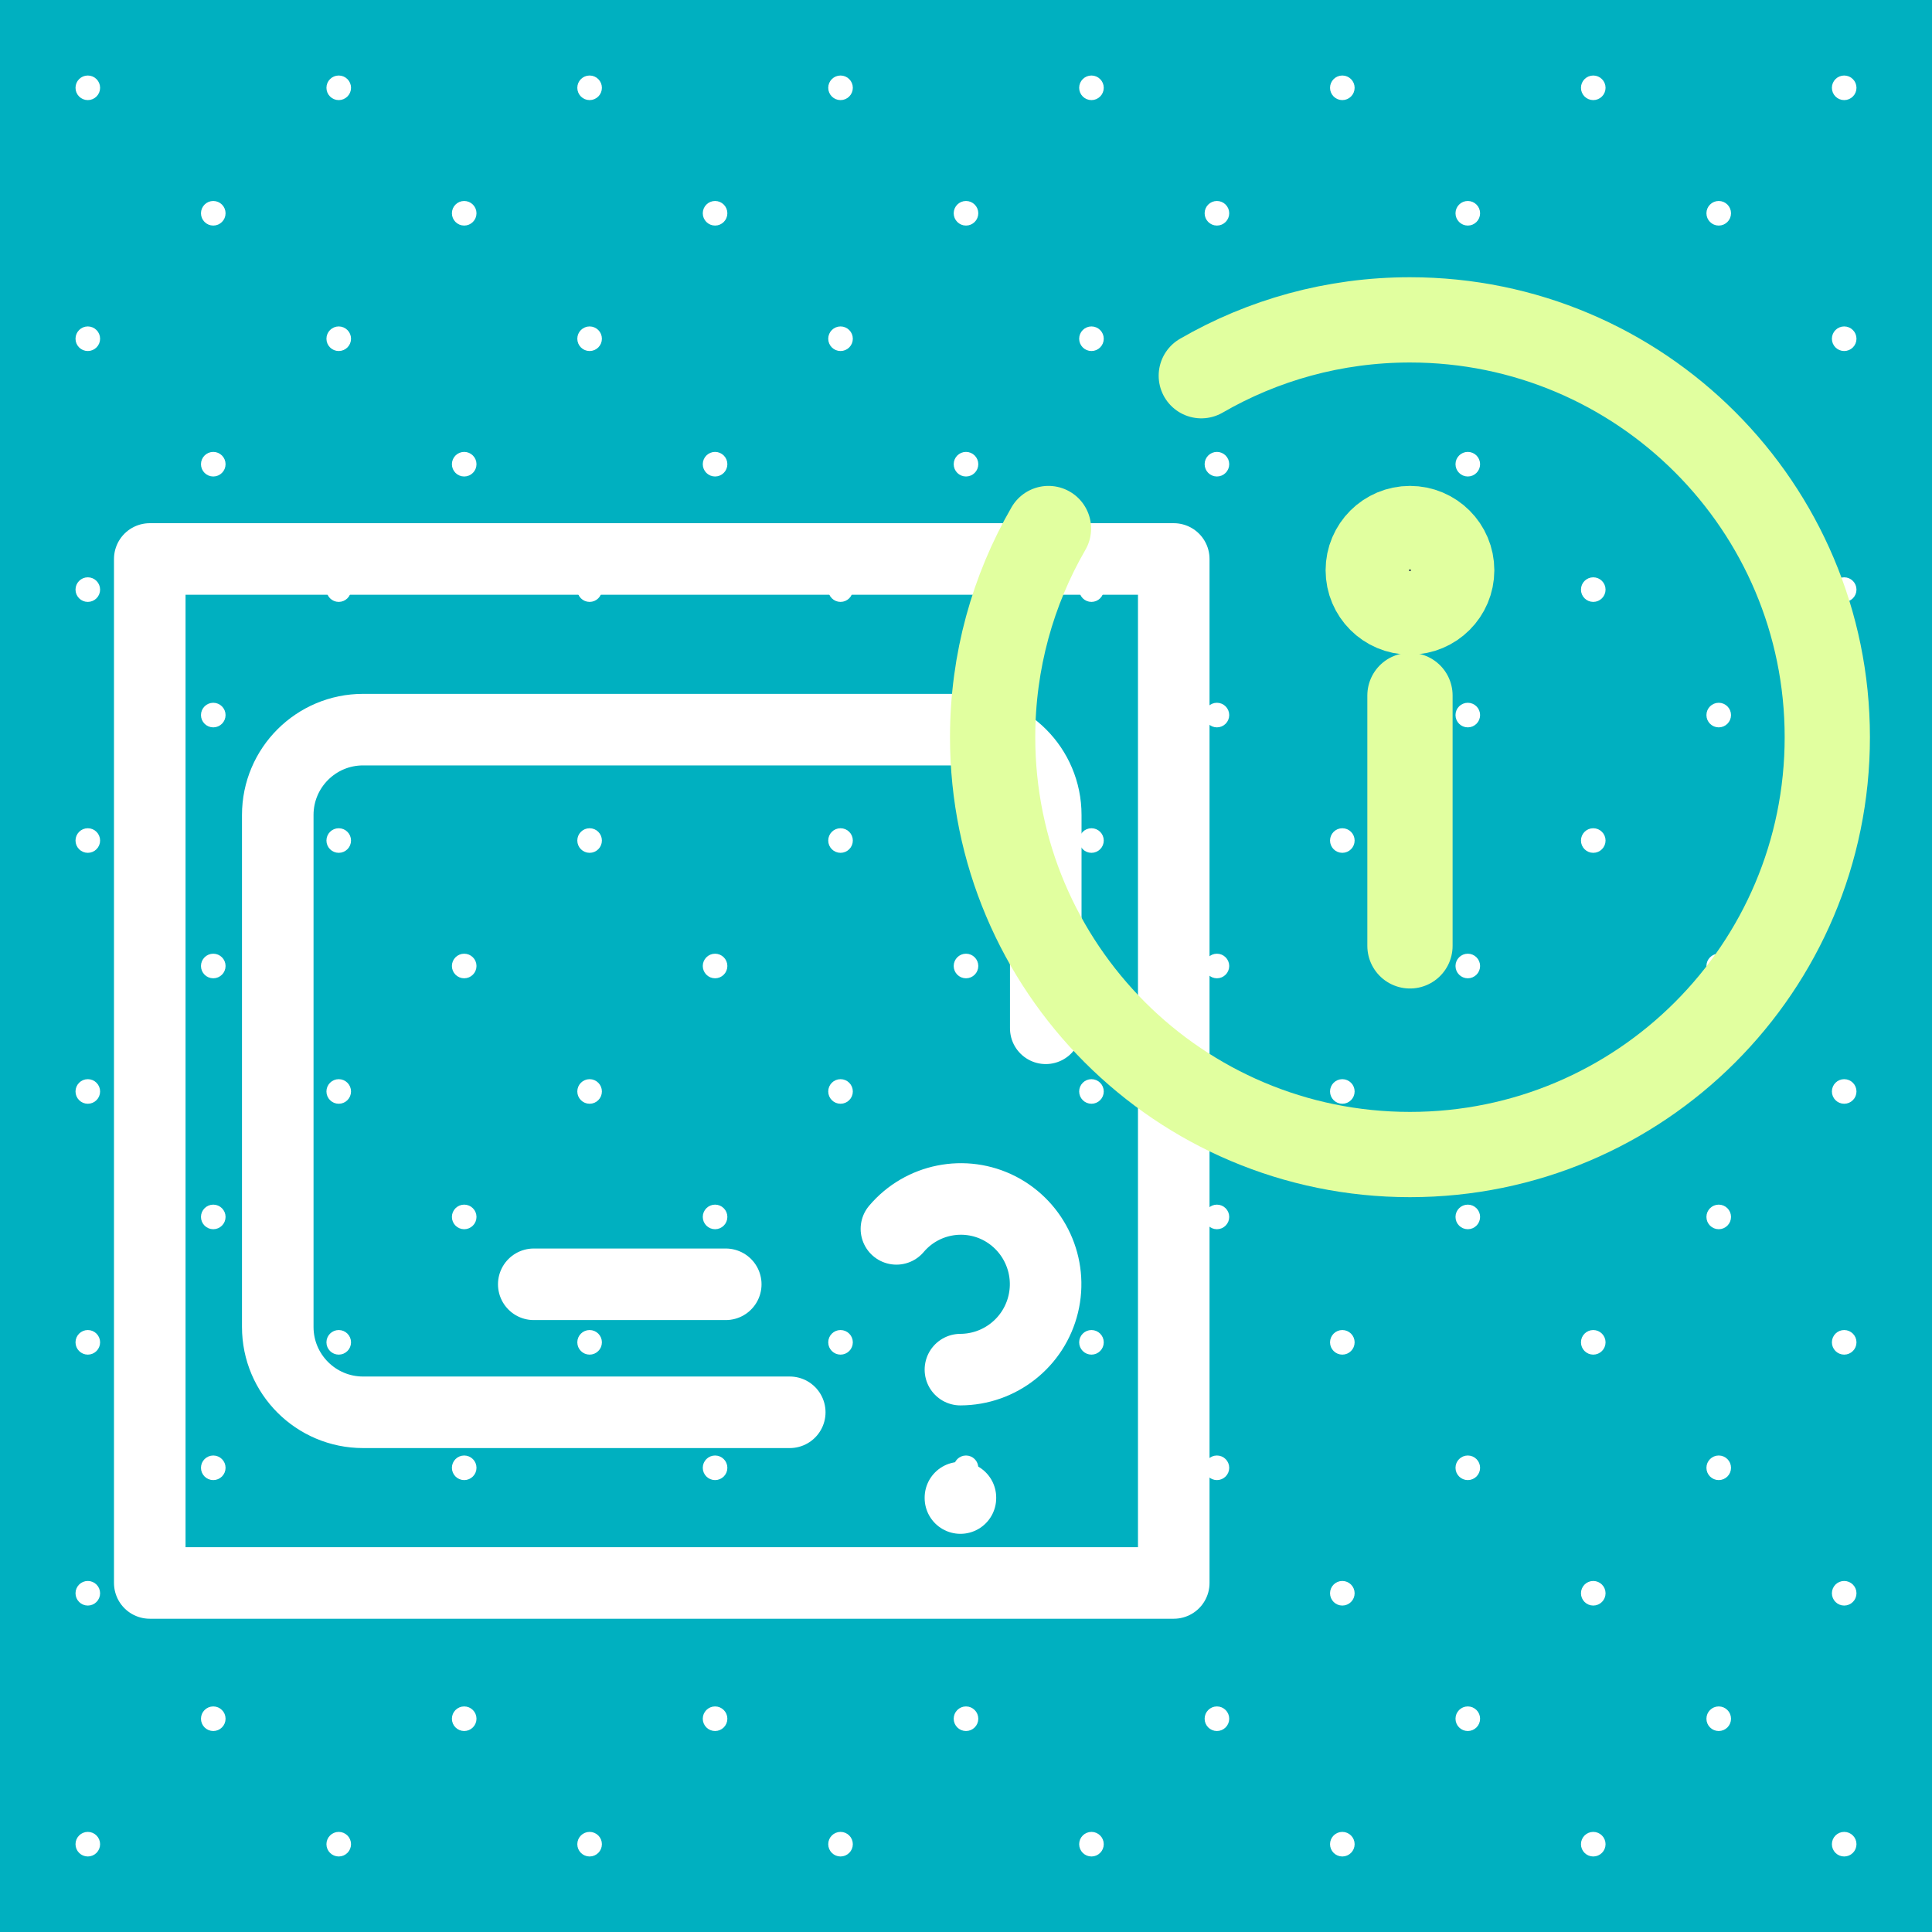
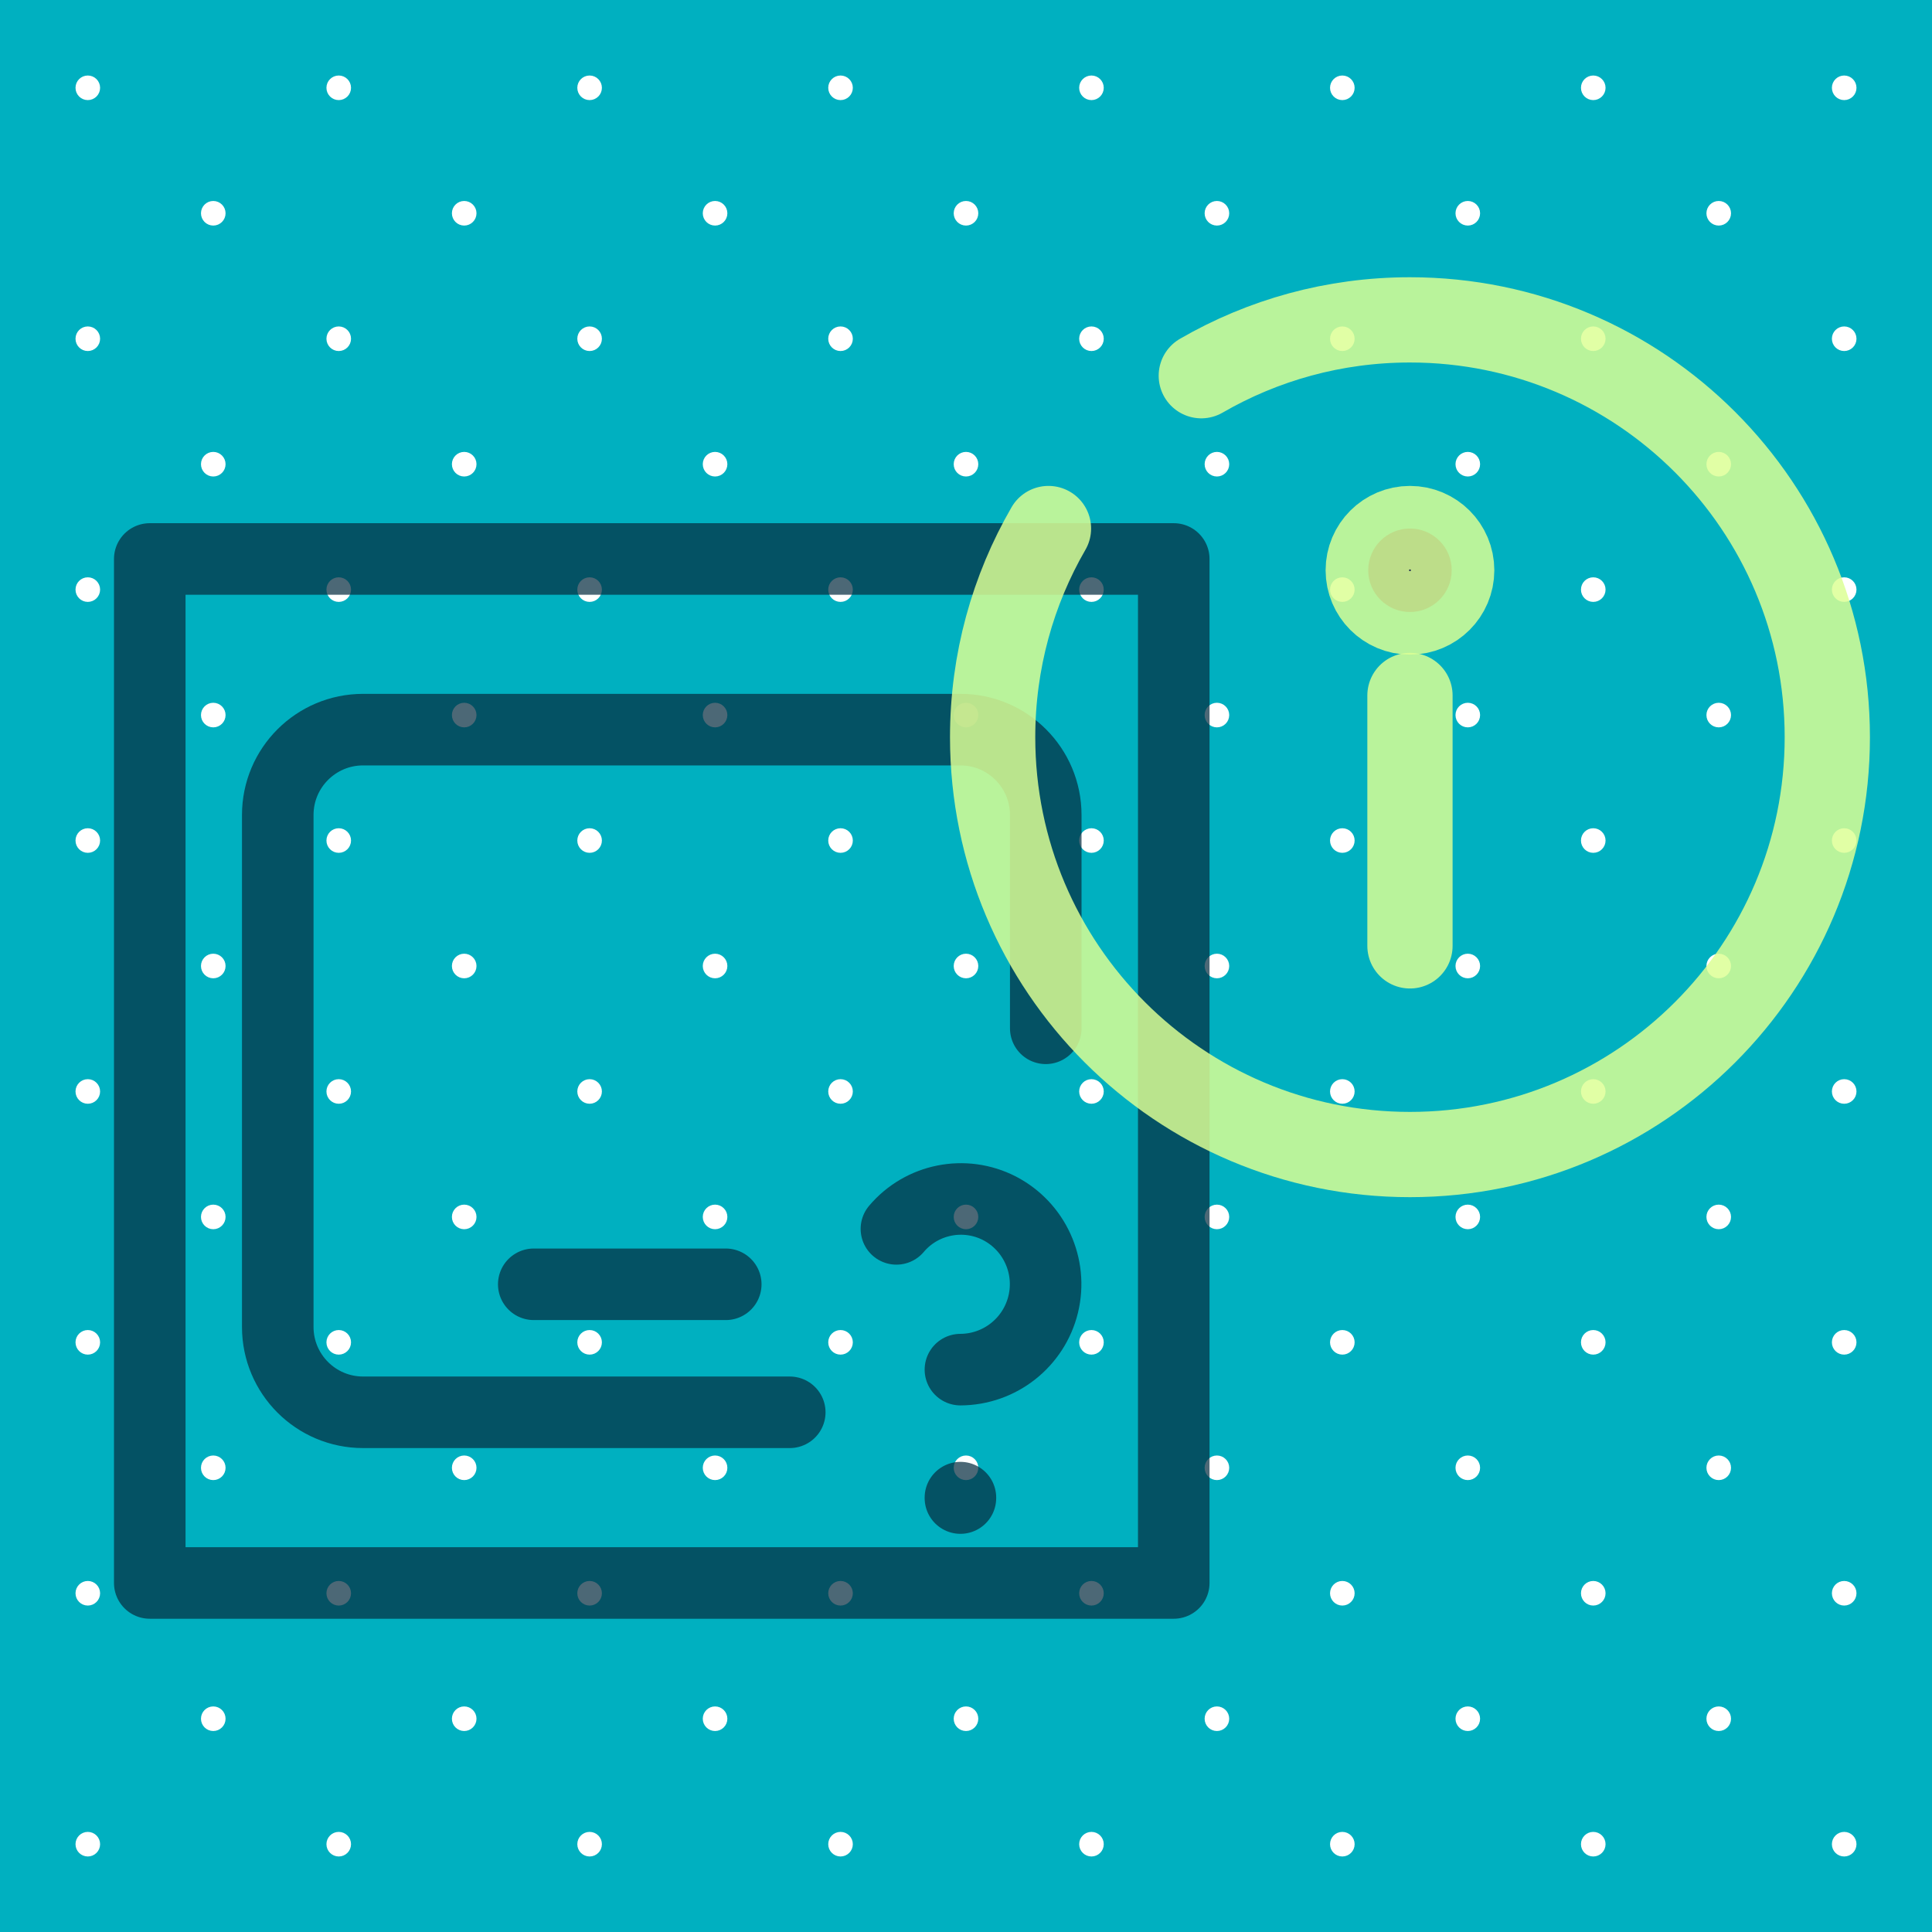
<svg xmlns="http://www.w3.org/2000/svg" width="750.794" height="750.794" viewBox="0 0 198.648 198.648" version="1.1" id="svg1" xml:space="preserve">
  <defs id="defs1">
+     <linearGradient id="swatch776">
+       <stop style="stop-color:#07005b;stop-opacity:1;" offset="0" id="stop776" />
+     </linearGradient>
    <style type="text/css" id="style1">
    .svglite line, .svglite polyline, .svglite polygon, .svglite path, .svglite rect, .svglite circle {
      fill: none;
      stroke: #000000;
      stroke-linecap: round;
      stroke-linejoin: round;
      stroke-miterlimit: 10.00;
    }
    .svglite text {
      white-space: pre;
    }
  </style>
    <style type="text/css" id="style1-3">
    .svglite line, .svglite polyline, .svglite polygon, .svglite path, .svglite rect, .svglite circle {
      fill: none;
      stroke: #000000;
      stroke-linecap: round;
      stroke-linejoin: round;
      stroke-miterlimit: 10.00;
    }
    .svglite text {
      white-space: pre;
    }
  </style>
    <style type="text/css" id="style1-8">
    .svglite line, .svglite polyline, .svglite polygon, .svglite path, .svglite rect, .svglite circle {
      fill: none;
      stroke: #000000;
      stroke-linecap: round;
      stroke-linejoin: round;
      stroke-miterlimit: 10.00;
    }
    .svglite text {
      white-space: pre;
    }
  </style>
    <style type="text/css" id="style1-7">
    .svglite line, .svglite polyline, .svglite polygon, .svglite path, .svglite rect, .svglite circle {
      fill: none;
      stroke: #000000;
      stroke-linecap: round;
      stroke-linejoin: round;
      stroke-miterlimit: 10.00;
    }
    .svglite text {
      white-space: pre;
    }
  </style>
    <style type="text/css" id="style1-1">
    .svglite line, .svglite polyline, .svglite polygon, .svglite path, .svglite rect, .svglite circle {
      fill: none;
      stroke: #000000;
      stroke-linecap: round;
      stroke-linejoin: round;
      stroke-miterlimit: 10.00;
    }
    .svglite text {
      white-space: pre;
    }
  </style>
    <style type="text/css" id="style1-23">
    .svglite line, .svglite polyline, .svglite polygon, .svglite path, .svglite rect, .svglite circle {
      fill: none;
      stroke: #000000;
      stroke-linecap: round;
      stroke-linejoin: round;
      stroke-miterlimit: 10.00;
    }
    .svglite text {
      white-space: pre;
    }
  </style>
    <clipPath id="cpMC4wMHwzNDAuMTZ8MC4wMHwzNDAuMTY=-4">
      <rect x="0" y="0" width="340.16" height="340.16" id="rect2-7" />
    </clipPath>
  </defs>
-   <g id="layer6" transform="translate(-9.503478,-341.6732)">
-     <g id="g257" transform="matrix(0.5839828,0,0,0.5839828,9.50347,341.6732)" style="stroke-width:0.604">
-       <rect width="100%" height="100%" style="fill:#ffffff;stroke:none;stroke-width:0.604" id="rect1" x="0" y="0" />
-       <g clip-path="url(#cpMC4wMHwzNDAuMTZ8MC4wMHwzNDAuMTY=-4)" id="g115" style="stroke-width:0.604">
-         <rect x="0" y="5.6999998e-14" width="340.16" height="340.16" style="fill:#00b0c0;stroke:#00b0c0;stroke-width:0.453" id="rect3-76" />
-         <circle cx="15.46" cy="324.7" r="1.95" style="fill:#ffffff;stroke:#ffffff;stroke-width:0.429" id="circle3" />
-         <circle cx="59.64" cy="324.7" r="1.95" style="fill:#ffffff;stroke:#ffffff;stroke-width:0.429" id="circle4" />
-         <circle cx="103.81" cy="324.7" r="1.95" style="fill:#ffffff;stroke:#ffffff;stroke-width:0.429" id="circle5" />
-         <circle cx="147.99" cy="324.7" r="1.95" style="fill:#ffffff;stroke:#ffffff;stroke-width:0.429" id="circle6" />
-         <circle cx="192.17" cy="324.7" r="1.95" style="fill:#ffffff;stroke:#ffffff;stroke-width:0.429" id="circle7" />
-         <circle cx="236.34" cy="324.7" r="1.95" style="fill:#ffffff;stroke:#ffffff;stroke-width:0.429" id="circle8" />
-         <circle cx="280.52" cy="324.7" r="1.95" style="fill:#ffffff;stroke:#ffffff;stroke-width:0.429" id="circle9" />
-         <circle cx="324.7" cy="324.7" r="1.95" style="fill:#ffffff;stroke:#ffffff;stroke-width:0.429" id="circle10" />
-         <circle cx="37.55" cy="302.61" r="1.95" style="fill:#ffffff;stroke:#ffffff;stroke-width:0.429" id="circle11" />
-         <circle cx="81.73" cy="302.61" r="1.95" style="fill:#ffffff;stroke:#ffffff;stroke-width:0.429" id="circle12" />
-         <circle cx="125.9" cy="302.61" r="1.95" style="fill:#ffffff;stroke:#ffffff;stroke-width:0.429" id="circle13" />
-         <circle cx="170.08" cy="302.61" r="1.95" style="fill:#ffffff;stroke:#ffffff;stroke-width:0.429" id="circle14" />
-         <circle cx="214.26" cy="302.61" r="1.95" style="fill:#ffffff;stroke:#ffffff;stroke-width:0.429" id="circle15" />
-         <circle cx="258.43" cy="302.61" r="1.95" style="fill:#ffffff;stroke:#ffffff;stroke-width:0.429" id="circle16" />
-         <circle cx="302.61" cy="302.61" r="1.95" style="fill:#ffffff;stroke:#ffffff;stroke-width:0.429" id="circle17" />
-         <circle cx="15.46" cy="280.52" r="1.95" style="fill:#ffffff;stroke:#ffffff;stroke-width:0.429" id="circle18" />
-         <circle cx="59.64" cy="280.52" r="1.95" style="fill:#ffffff;stroke:#ffffff;stroke-width:0.429" id="circle19" />
-         <circle cx="103.81" cy="280.52" r="1.95" style="fill:#ffffff;stroke:#ffffff;stroke-width:0.429" id="circle20" />
-         <circle cx="147.99" cy="280.52" r="1.95" style="fill:#ffffff;stroke:#ffffff;stroke-width:0.429" id="circle21" />
-         <circle cx="192.17" cy="280.52" r="1.95" style="fill:#ffffff;stroke:#ffffff;stroke-width:0.429" id="circle22" />
-         <circle cx="236.34" cy="280.52" r="1.95" style="fill:#ffffff;stroke:#ffffff;stroke-width:0.429" id="circle23" />
-         <circle cx="280.52" cy="280.52" r="1.95" style="fill:#ffffff;stroke:#ffffff;stroke-width:0.429" id="circle24" />
-         <circle cx="324.7" cy="280.52" r="1.95" style="fill:#ffffff;stroke:#ffffff;stroke-width:0.429" id="circle25" />
-         <circle cx="37.55" cy="258.43" r="1.95" style="fill:#ffffff;stroke:#ffffff;stroke-width:0.429" id="circle26" />
-         <circle cx="81.73" cy="258.43" r="1.95" style="fill:#ffffff;stroke:#ffffff;stroke-width:0.429" id="circle27-51" />
-         <circle cx="125.9" cy="258.43" r="1.95" style="fill:#ffffff;stroke:#ffffff;stroke-width:0.429" id="circle28-3" />
-         <circle cx="170.08" cy="258.43" r="1.95" style="fill:#ffffff;stroke:#ffffff;stroke-width:0.429" id="circle29-5" />
-         <circle cx="214.26" cy="258.43" r="1.95" style="fill:#ffffff;stroke:#ffffff;stroke-width:0.429" id="circle30-76" />
-         <circle cx="258.43" cy="258.43" r="1.95" style="fill:#ffffff;stroke:#ffffff;stroke-width:0.429" id="circle31-9" />
-         <circle cx="302.61" cy="258.43" r="1.95" style="fill:#ffffff;stroke:#ffffff;stroke-width:0.429" id="circle32-10" />
-         <circle cx="15.46" cy="236.34" r="1.95" style="fill:#ffffff;stroke:#ffffff;stroke-width:0.429" id="circle33-7" />
-         <circle cx="59.64" cy="236.34" r="1.95" style="fill:#ffffff;stroke:#ffffff;stroke-width:0.429" id="circle34-13" />
-         <circle cx="103.81" cy="236.34" r="1.95" style="fill:#ffffff;stroke:#ffffff;stroke-width:0.429" id="circle35-7" />
-         <circle cx="147.99" cy="236.34" r="1.95" style="fill:#ffffff;stroke:#ffffff;stroke-width:0.429" id="circle36-5" />
-         <circle cx="192.17" cy="236.34" r="1.95" style="fill:#ffffff;stroke:#ffffff;stroke-width:0.429" id="circle37-2" />
-         <circle cx="236.34" cy="236.34" r="1.95" style="fill:#ffffff;stroke:#ffffff;stroke-width:0.429" id="circle38-05" />
-         <circle cx="280.52" cy="236.34" r="1.95" style="fill:#ffffff;stroke:#ffffff;stroke-width:0.429" id="circle39-9" />
-         <circle cx="324.7" cy="236.34" r="1.95" style="fill:#ffffff;stroke:#ffffff;stroke-width:0.429" id="circle40-5" />
-         <circle cx="37.55" cy="214.26" r="1.95" style="fill:#ffffff;stroke:#ffffff;stroke-width:0.429" id="circle41-3" />
-         <circle cx="81.73" cy="214.26" r="1.95" style="fill:#ffffff;stroke:#ffffff;stroke-width:0.429" id="circle42-4" />
-         <circle cx="125.9" cy="214.26" r="1.95" style="fill:#ffffff;stroke:#ffffff;stroke-width:0.429" id="circle43-7" />
-         <circle cx="170.08" cy="214.26" r="1.95" style="fill:#ffffff;stroke:#ffffff;stroke-width:0.429" id="circle44-2" />
-         <circle cx="214.26" cy="214.26" r="1.95" style="fill:#ffffff;stroke:#ffffff;stroke-width:0.429" id="circle45-7" />
-         <circle cx="258.43" cy="214.26" r="1.95" style="fill:#ffffff;stroke:#ffffff;stroke-width:0.429" id="circle46-36" />
-         <circle cx="302.61" cy="214.26" r="1.95" style="fill:#ffffff;stroke:#ffffff;stroke-width:0.429" id="circle47-2" />
-         <circle cx="15.46" cy="192.17" r="1.95" style="fill:#ffffff;stroke:#ffffff;stroke-width:0.429" id="circle48-3" />
-         <circle cx="59.64" cy="192.17" r="1.95" style="fill:#ffffff;stroke:#ffffff;stroke-width:0.429" id="circle49-8" />
-         <circle cx="103.81" cy="192.17" r="1.95" style="fill:#ffffff;stroke:#ffffff;stroke-width:0.429" id="circle50-6" />
-         <circle cx="147.99" cy="192.17" r="1.95" style="fill:#ffffff;stroke:#ffffff;stroke-width:0.429" id="circle51-5" />
-         <circle cx="192.17" cy="192.17" r="1.95" style="fill:#ffffff;stroke:#ffffff;stroke-width:0.429" id="circle52-8" />
-         <circle cx="236.34" cy="192.17" r="1.95" style="fill:#ffffff;stroke:#ffffff;stroke-width:0.429" id="circle53-0" />
-         <circle cx="280.52" cy="192.17" r="1.95" style="fill:#ffffff;stroke:#ffffff;stroke-width:0.429" id="circle54-1" />
-         <circle cx="324.7" cy="192.17" r="1.95" style="fill:#ffffff;stroke:#ffffff;stroke-width:0.429" id="circle55-7" />
-         <circle cx="37.55" cy="170.08" r="1.95" style="fill:#ffffff;stroke:#ffffff;stroke-width:0.429" id="circle56-7" />
-         <circle cx="81.73" cy="170.08" r="1.95" style="fill:#ffffff;stroke:#ffffff;stroke-width:0.429" id="circle57-4" />
-         <circle cx="125.9" cy="170.08" r="1.95" style="fill:#ffffff;stroke:#ffffff;stroke-width:0.429" id="circle58-4" />
-         <circle cx="170.08" cy="170.08" r="1.95" style="fill:#ffffff;stroke:#ffffff;stroke-width:0.429" id="circle59-2" />
-         <circle cx="214.26" cy="170.08" r="1.95" style="fill:#ffffff;stroke:#ffffff;stroke-width:0.429" id="circle60-3" />
-         <circle cx="258.43" cy="170.08" r="1.95" style="fill:#ffffff;stroke:#ffffff;stroke-width:0.429" id="circle61-4" />
-         <circle cx="302.61" cy="170.08" r="1.95" style="fill:#ffffff;stroke:#ffffff;stroke-width:0.429" id="circle62-3" />
-         <circle cx="15.46" cy="147.99" r="1.95" style="fill:#ffffff;stroke:#ffffff;stroke-width:0.429" id="circle63-9" />
-         <circle cx="59.64" cy="147.99" r="1.95" style="fill:#ffffff;stroke:#ffffff;stroke-width:0.429" id="circle64-3" />
-         <circle cx="103.81" cy="147.99" r="1.95" style="fill:#ffffff;stroke:#ffffff;stroke-width:0.429" id="circle65-2" />
-         <circle cx="147.99" cy="147.99" r="1.95" style="fill:#ffffff;stroke:#ffffff;stroke-width:0.429" id="circle66-2" />
-         <circle cx="192.17" cy="147.99" r="1.95" style="fill:#ffffff;stroke:#ffffff;stroke-width:0.429" id="circle67-18" />
-         <circle cx="236.34" cy="147.99" r="1.95" style="fill:#ffffff;stroke:#ffffff;stroke-width:0.429" id="circle68-7" />
-         <circle cx="280.52" cy="147.99" r="1.95" style="fill:#ffffff;stroke:#ffffff;stroke-width:0.429" id="circle69-0" />
-         <circle cx="324.7" cy="147.99" r="1.95" style="fill:#ffffff;stroke:#ffffff;stroke-width:0.429" id="circle70-0" />
-         <circle cx="37.55" cy="125.9" r="1.95" style="fill:#ffffff;stroke:#ffffff;stroke-width:0.429" id="circle71-2" />
-         <circle cx="81.73" cy="125.9" r="1.95" style="fill:#ffffff;stroke:#ffffff;stroke-width:0.429" id="circle72-64" />
-         <circle cx="125.9" cy="125.9" r="1.95" style="fill:#ffffff;stroke:#ffffff;stroke-width:0.429" id="circle73-5" />
-         <circle cx="170.08" cy="125.9" r="1.95" style="fill:#ffffff;stroke:#ffffff;stroke-width:0.429" id="circle74-26" />
-         <circle cx="214.26" cy="125.9" r="1.95" style="fill:#ffffff;stroke:#ffffff;stroke-width:0.429" id="circle75-2" />
-         <circle cx="258.43" cy="125.9" r="1.95" style="fill:#ffffff;stroke:#ffffff;stroke-width:0.429" id="circle76-5" />
-         <circle cx="302.61" cy="125.9" r="1.95" style="fill:#ffffff;stroke:#ffffff;stroke-width:0.429" id="circle77-0" />
-         <circle cx="15.46" cy="103.81" r="1.95" style="fill:#ffffff;stroke:#ffffff;stroke-width:0.429" id="circle78-1" />
-         <circle cx="59.64" cy="103.81" r="1.95" style="fill:#ffffff;stroke:#ffffff;stroke-width:0.429" id="circle79-5" />
-         <circle cx="103.81" cy="103.81" r="1.95" style="fill:#ffffff;stroke:#ffffff;stroke-width:0.429" id="circle80-4" />
-         <circle cx="147.99" cy="103.81" r="1.95" style="fill:#ffffff;stroke:#ffffff;stroke-width:0.429" id="circle81-5" />
-         <circle cx="192.17" cy="103.81" r="1.95" style="fill:#ffffff;stroke:#ffffff;stroke-width:0.429" id="circle82-3" />
-         <circle cx="236.34" cy="103.81" r="1.95" style="fill:#ffffff;stroke:#ffffff;stroke-width:0.429" id="circle83-9" />
-         <circle cx="280.52" cy="103.81" r="1.95" style="fill:#ffffff;stroke:#ffffff;stroke-width:0.429" id="circle84-6" />
-         <circle cx="324.7" cy="103.81" r="1.95" style="fill:#ffffff;stroke:#ffffff;stroke-width:0.429" id="circle85-19" />
-         <circle cx="37.55" cy="81.73" r="1.95" style="fill:#ffffff;stroke:#ffffff;stroke-width:0.429" id="circle86-63" />
-         <circle cx="81.73" cy="81.73" r="1.95" style="fill:#ffffff;stroke:#ffffff;stroke-width:0.429" id="circle87-7" />
-         <circle cx="125.9" cy="81.73" r="1.95" style="fill:#ffffff;stroke:#ffffff;stroke-width:0.429" id="circle88-3" />
-         <circle cx="170.08" cy="81.73" r="1.95" style="fill:#ffffff;stroke:#ffffff;stroke-width:0.429" id="circle89-1" />
-         <circle cx="214.26" cy="81.73" r="1.95" style="fill:#ffffff;stroke:#ffffff;stroke-width:0.429" id="circle90-1" />
-         <circle cx="258.43" cy="81.73" r="1.95" style="fill:#ffffff;stroke:#ffffff;stroke-width:0.429" id="circle91-0" />
-         <circle cx="302.61" cy="81.73" r="1.95" style="fill:#ffffff;stroke:#ffffff;stroke-width:0.429" id="circle92-8" />
-         <circle cx="15.46" cy="59.64" r="1.95" style="fill:#ffffff;stroke:#ffffff;stroke-width:0.429" id="circle93-99" />
-         <circle cx="59.64" cy="59.64" r="1.95" style="fill:#ffffff;stroke:#ffffff;stroke-width:0.429" id="circle94-3" />
-         <circle cx="103.81" cy="59.64" r="1.95" style="fill:#ffffff;stroke:#ffffff;stroke-width:0.429" id="circle95-5" />
-         <circle cx="147.99" cy="59.64" r="1.95" style="fill:#ffffff;stroke:#ffffff;stroke-width:0.429" id="circle96-2" />
-         <circle cx="192.17" cy="59.64" r="1.95" style="fill:#ffffff;stroke:#ffffff;stroke-width:0.429" id="circle97-7" />
-         <circle cx="236.34" cy="59.64" r="1.95" style="fill:#ffffff;stroke:#ffffff;stroke-width:0.429" id="circle98-6" />
-         <circle cx="280.52" cy="59.64" r="1.95" style="fill:#ffffff;stroke:#ffffff;stroke-width:0.429" id="circle99-91" />
-         <circle cx="324.7" cy="59.64" r="1.95" style="fill:#ffffff;stroke:#ffffff;stroke-width:0.429" id="circle100-4" />
-         <circle cx="37.55" cy="37.55" r="1.95" style="fill:#ffffff;stroke:#ffffff;stroke-width:0.429" id="circle101-8" />
-         <circle cx="81.73" cy="37.55" r="1.95" style="fill:#ffffff;stroke:#ffffff;stroke-width:0.429" id="circle102-5" />
-         <circle cx="125.9" cy="37.55" r="1.95" style="fill:#ffffff;stroke:#ffffff;stroke-width:0.429" id="circle103-0" />
-         <circle cx="170.08" cy="37.55" r="1.95" style="fill:#ffffff;stroke:#ffffff;stroke-width:0.429" id="circle104-5" />
-         <circle cx="214.26" cy="37.55" r="1.95" style="fill:#ffffff;stroke:#ffffff;stroke-width:0.429" id="circle105-4" />
-         <circle cx="258.43" cy="37.55" r="1.95" style="fill:#ffffff;stroke:#ffffff;stroke-width:0.429" id="circle106-89" />
-         <circle cx="302.61" cy="37.55" r="1.95" style="fill:#ffffff;stroke:#ffffff;stroke-width:0.429" id="circle107-3" />
-         <circle cx="15.46" cy="15.46" r="1.95" style="fill:#ffffff;stroke:#ffffff;stroke-width:0.429" id="circle108-70" />
-         <circle cx="59.64" cy="15.46" r="1.95" style="fill:#ffffff;stroke:#ffffff;stroke-width:0.429" id="circle109-7" />
-         <circle cx="103.81" cy="15.46" r="1.95" style="fill:#ffffff;stroke:#ffffff;stroke-width:0.429" id="circle110-8" />
-         <circle cx="147.99" cy="15.46" r="1.95" style="fill:#ffffff;stroke:#ffffff;stroke-width:0.429" id="circle111-9" />
-         <circle cx="192.17" cy="15.46" r="1.95" style="fill:#ffffff;stroke:#ffffff;stroke-width:0.429" id="circle112-8" />
-         <circle cx="236.34" cy="15.46" r="1.95" style="fill:#ffffff;stroke:#ffffff;stroke-width:0.429" id="circle113-0" />
-         <circle cx="280.52" cy="15.46" r="1.95" style="fill:#ffffff;stroke:#ffffff;stroke-width:0.429" id="circle114-8" />
-         <circle cx="324.7" cy="15.46" r="1.95" style="fill:#ffffff;stroke:#ffffff;stroke-width:0.429" id="circle115-7" />
+   <g id="layer6" transform="translate(-6.11554,-544.167)">
+     <g id="g890" transform="matrix(0.5839828,0,0,0.5839828,6.115552,544.167)" style="stroke-width:0.604">
+       <rect width="100%" height="100%" style="fill:#ffffff;stroke:none;stroke-width:0.604" id="rect776" x="0" y="0" />
+       <g clip-path="url(#cpMC4wMHwzNDAuMTZ8MC4wMHwzNDAuMTY=-4)" id="g889" style="stroke-width:0.604">
+         <rect x="0" y="5.6999998e-14" width="340.16" height="340.16" style="fill:#00b0c0;stroke:#00b0c0;stroke-width:0.453" id="rect777" />
+         <circle cx="15.46" cy="324.7" r="1.95" style="fill:#ffffff;stroke:#ffffff;stroke-width:0.429" id="circle777" />
+         <circle cx="59.64" cy="324.7" r="1.95" style="fill:#ffffff;stroke:#ffffff;stroke-width:0.429" id="circle778" />
+         <circle cx="103.81" cy="324.7" r="1.95" style="fill:#ffffff;stroke:#ffffff;stroke-width:0.429" id="circle779" />
+         <circle cx="147.99" cy="324.7" r="1.95" style="fill:#ffffff;stroke:#ffffff;stroke-width:0.429" id="circle780" />
+         <circle cx="192.17" cy="324.7" r="1.95" style="fill:#ffffff;stroke:#ffffff;stroke-width:0.429" id="circle781" />
+         <circle cx="236.34" cy="324.7" r="1.95" style="fill:#ffffff;stroke:#ffffff;stroke-width:0.429" id="circle782" />
+         <circle cx="280.52" cy="324.7" r="1.95" style="fill:#ffffff;stroke:#ffffff;stroke-width:0.429" id="circle783" />
+         <circle cx="324.7" cy="324.7" r="1.95" style="fill:#ffffff;stroke:#ffffff;stroke-width:0.429" id="circle784" />
+         <circle cx="37.55" cy="302.61" r="1.95" style="fill:#ffffff;stroke:#ffffff;stroke-width:0.429" id="circle785" />
+         <circle cx="81.73" cy="302.61" r="1.95" style="fill:#ffffff;stroke:#ffffff;stroke-width:0.429" id="circle786" />
+         <circle cx="125.9" cy="302.61" r="1.95" style="fill:#ffffff;stroke:#ffffff;stroke-width:0.429" id="circle787" />
+         <circle cx="170.08" cy="302.61" r="1.95" style="fill:#ffffff;stroke:#ffffff;stroke-width:0.429" id="circle788" />
+         <circle cx="214.26" cy="302.61" r="1.95" style="fill:#ffffff;stroke:#ffffff;stroke-width:0.429" id="circle789" />
+         <circle cx="258.43" cy="302.61" r="1.95" style="fill:#ffffff;stroke:#ffffff;stroke-width:0.429" id="circle790" />
+         <circle cx="302.61" cy="302.61" r="1.95" style="fill:#ffffff;stroke:#ffffff;stroke-width:0.429" id="circle791" />
+         <circle cx="15.46" cy="280.52" r="1.95" style="fill:#ffffff;stroke:#ffffff;stroke-width:0.429" id="circle792" />
+         <circle cx="59.64" cy="280.52" r="1.95" style="fill:#ffffff;stroke:#ffffff;stroke-width:0.429" id="circle793" />
+         <circle cx="103.81" cy="280.52" r="1.95" style="fill:#ffffff;stroke:#ffffff;stroke-width:0.429" id="circle794" />
+         <circle cx="147.99" cy="280.52" r="1.95" style="fill:#ffffff;stroke:#ffffff;stroke-width:0.429" id="circle795" />
+         <circle cx="192.17" cy="280.52" r="1.95" style="fill:#ffffff;stroke:#ffffff;stroke-width:0.429" id="circle796" />
+         <circle cx="236.34" cy="280.52" r="1.95" style="fill:#ffffff;stroke:#ffffff;stroke-width:0.429" id="circle797" />
+         <circle cx="280.52" cy="280.52" r="1.95" style="fill:#ffffff;stroke:#ffffff;stroke-width:0.429" id="circle798" />
+         <circle cx="324.7" cy="280.52" r="1.95" style="fill:#ffffff;stroke:#ffffff;stroke-width:0.429" id="circle799" />
+         <circle cx="37.55" cy="258.43" r="1.95" style="fill:#ffffff;stroke:#ffffff;stroke-width:0.429" id="circle800" />
+         <circle cx="81.73" cy="258.43" r="1.95" style="fill:#ffffff;stroke:#ffffff;stroke-width:0.429" id="circle801" />
+         <circle cx="125.9" cy="258.43" r="1.95" style="fill:#ffffff;stroke:#ffffff;stroke-width:0.429" id="circle802" />
+         <circle cx="170.08" cy="258.43" r="1.95" style="fill:#ffffff;stroke:#ffffff;stroke-width:0.429" id="circle803" />
+         <circle cx="214.26" cy="258.43" r="1.95" style="fill:#ffffff;stroke:#ffffff;stroke-width:0.429" id="circle804" />
+         <circle cx="258.43" cy="258.43" r="1.95" style="fill:#ffffff;stroke:#ffffff;stroke-width:0.429" id="circle805" />
+         <circle cx="302.61" cy="258.43" r="1.95" style="fill:#ffffff;stroke:#ffffff;stroke-width:0.429" id="circle806" />
+         <circle cx="15.46" cy="236.34" r="1.95" style="fill:#ffffff;stroke:#ffffff;stroke-width:0.429" id="circle807" />
+         <circle cx="59.64" cy="236.34" r="1.95" style="fill:#ffffff;stroke:#ffffff;stroke-width:0.429" id="circle808" />
+         <circle cx="103.81" cy="236.34" r="1.95" style="fill:#ffffff;stroke:#ffffff;stroke-width:0.429" id="circle809" />
+         <circle cx="147.99" cy="236.34" r="1.95" style="fill:#ffffff;stroke:#ffffff;stroke-width:0.429" id="circle810" />
+         <circle cx="192.17" cy="236.34" r="1.95" style="fill:#ffffff;stroke:#ffffff;stroke-width:0.429" id="circle811" />
+         <circle cx="236.34" cy="236.34" r="1.95" style="fill:#ffffff;stroke:#ffffff;stroke-width:0.429" id="circle812" />
+         <circle cx="280.52" cy="236.34" r="1.95" style="fill:#ffffff;stroke:#ffffff;stroke-width:0.429" id="circle813" />
+         <circle cx="324.7" cy="236.34" r="1.95" style="fill:#ffffff;stroke:#ffffff;stroke-width:0.429" id="circle814" />
+         <circle cx="37.55" cy="214.26" r="1.95" style="fill:#ffffff;stroke:#ffffff;stroke-width:0.429" id="circle815" />
+         <circle cx="81.73" cy="214.26" r="1.95" style="fill:#ffffff;stroke:#ffffff;stroke-width:0.429" id="circle816" />
+         <circle cx="125.9" cy="214.26" r="1.95" style="fill:#ffffff;stroke:#ffffff;stroke-width:0.429" id="circle817" />
+         <circle cx="170.08" cy="214.26" r="1.95" style="fill:#ffffff;stroke:#ffffff;stroke-width:0.429" id="circle818" />
+         <circle cx="214.26" cy="214.26" r="1.95" style="fill:#ffffff;stroke:#ffffff;stroke-width:0.429" id="circle819" />
+         <circle cx="258.43" cy="214.26" r="1.95" style="fill:#ffffff;stroke:#ffffff;stroke-width:0.429" id="circle820" />
+         <circle cx="302.61" cy="214.26" r="1.95" style="fill:#ffffff;stroke:#ffffff;stroke-width:0.429" id="circle821" />
+         <circle cx="15.46" cy="192.17" r="1.95" style="fill:#ffffff;stroke:#ffffff;stroke-width:0.429" id="circle822" />
+         <circle cx="59.64" cy="192.17" r="1.95" style="fill:#ffffff;stroke:#ffffff;stroke-width:0.429" id="circle823" />
+         <circle cx="103.81" cy="192.17" r="1.95" style="fill:#ffffff;stroke:#ffffff;stroke-width:0.429" id="circle824" />
+         <circle cx="147.99" cy="192.17" r="1.95" style="fill:#ffffff;stroke:#ffffff;stroke-width:0.429" id="circle825" />
+         <circle cx="192.17" cy="192.17" r="1.95" style="fill:#ffffff;stroke:#ffffff;stroke-width:0.429" id="circle826" />
+         <circle cx="236.34" cy="192.17" r="1.95" style="fill:#ffffff;stroke:#ffffff;stroke-width:0.429" id="circle827" />
+         <circle cx="280.52" cy="192.17" r="1.95" style="fill:#ffffff;stroke:#ffffff;stroke-width:0.429" id="circle828" />
+         <circle cx="324.7" cy="192.17" r="1.95" style="fill:#ffffff;stroke:#ffffff;stroke-width:0.429" id="circle829" />
+         <circle cx="37.55" cy="170.08" r="1.95" style="fill:#ffffff;stroke:#ffffff;stroke-width:0.429" id="circle830" />
+         <circle cx="81.73" cy="170.08" r="1.95" style="fill:#ffffff;stroke:#ffffff;stroke-width:0.429" id="circle831" />
+         <circle cx="125.9" cy="170.08" r="1.95" style="fill:#ffffff;stroke:#ffffff;stroke-width:0.429" id="circle832" />
+         <circle cx="170.08" cy="170.08" r="1.95" style="fill:#ffffff;stroke:#ffffff;stroke-width:0.429" id="circle833" />
+         <circle cx="214.26" cy="170.08" r="1.95" style="fill:#ffffff;stroke:#ffffff;stroke-width:0.429" id="circle834" />
+         <circle cx="258.43" cy="170.08" r="1.95" style="fill:#ffffff;stroke:#ffffff;stroke-width:0.429" id="circle835" />
+         <circle cx="302.61" cy="170.08" r="1.95" style="fill:#ffffff;stroke:#ffffff;stroke-width:0.429" id="circle836" />
+         <circle cx="15.46" cy="147.99" r="1.95" style="fill:#ffffff;stroke:#ffffff;stroke-width:0.429" id="circle837" />
+         <circle cx="59.64" cy="147.99" r="1.95" style="fill:#ffffff;stroke:#ffffff;stroke-width:0.429" id="circle838" />
+         <circle cx="103.81" cy="147.99" r="1.95" style="fill:#ffffff;stroke:#ffffff;stroke-width:0.429" id="circle839" />
+         <circle cx="147.99" cy="147.99" r="1.95" style="fill:#ffffff;stroke:#ffffff;stroke-width:0.429" id="circle840" />
+         <circle cx="192.17" cy="147.99" r="1.95" style="fill:#ffffff;stroke:#ffffff;stroke-width:0.429" id="circle841" />
+         <circle cx="236.34" cy="147.99" r="1.95" style="fill:#ffffff;stroke:#ffffff;stroke-width:0.429" id="circle842" />
+         <circle cx="280.52" cy="147.99" r="1.95" style="fill:#ffffff;stroke:#ffffff;stroke-width:0.429" id="circle843" />
+         <circle cx="324.7" cy="147.99" r="1.95" style="fill:#ffffff;stroke:#ffffff;stroke-width:0.429" id="circle844" />
+         <circle cx="37.55" cy="125.9" r="1.95" style="fill:#ffffff;stroke:#ffffff;stroke-width:0.429" id="circle845" />
+         <circle cx="81.73" cy="125.9" r="1.95" style="fill:#ffffff;stroke:#ffffff;stroke-width:0.429" id="circle846" />
+         <circle cx="125.9" cy="125.9" r="1.95" style="fill:#ffffff;stroke:#ffffff;stroke-width:0.429" id="circle847" />
+         <circle cx="170.08" cy="125.9" r="1.95" style="fill:#ffffff;stroke:#ffffff;stroke-width:0.429" id="circle848" />
+         <circle cx="214.26" cy="125.9" r="1.95" style="fill:#ffffff;stroke:#ffffff;stroke-width:0.429" id="circle849" />
+         <circle cx="258.43" cy="125.9" r="1.95" style="fill:#ffffff;stroke:#ffffff;stroke-width:0.429" id="circle850" />
+         <circle cx="302.61" cy="125.9" r="1.95" style="fill:#ffffff;stroke:#ffffff;stroke-width:0.429" id="circle851" />
+         <circle cx="15.46" cy="103.81" r="1.95" style="fill:#ffffff;stroke:#ffffff;stroke-width:0.429" id="circle852" />
+         <circle cx="59.64" cy="103.81" r="1.95" style="fill:#ffffff;stroke:#ffffff;stroke-width:0.429" id="circle853" />
+         <circle cx="103.81" cy="103.81" r="1.95" style="fill:#ffffff;stroke:#ffffff;stroke-width:0.429" id="circle854" />
+         <circle cx="147.99" cy="103.81" r="1.95" style="fill:#ffffff;stroke:#ffffff;stroke-width:0.429" id="circle855" />
+         <circle cx="192.17" cy="103.81" r="1.95" style="fill:#ffffff;stroke:#ffffff;stroke-width:0.429" id="circle856" />
+         <circle cx="236.34" cy="103.81" r="1.95" style="fill:#ffffff;stroke:#ffffff;stroke-width:0.429" id="circle857" />
+         <circle cx="280.52" cy="103.81" r="1.95" style="fill:#ffffff;stroke:#ffffff;stroke-width:0.429" id="circle858" />
+         <circle cx="324.7" cy="103.81" r="1.95" style="fill:#ffffff;stroke:#ffffff;stroke-width:0.429" id="circle859" />
+         <circle cx="37.55" cy="81.73" r="1.95" style="fill:#ffffff;stroke:#ffffff;stroke-width:0.429" id="circle860" />
+         <circle cx="81.73" cy="81.73" r="1.95" style="fill:#ffffff;stroke:#ffffff;stroke-width:0.429" id="circle861" />
+         <circle cx="125.9" cy="81.73" r="1.95" style="fill:#ffffff;stroke:#ffffff;stroke-width:0.429" id="circle862" />
+         <circle cx="170.08" cy="81.73" r="1.95" style="fill:#ffffff;stroke:#ffffff;stroke-width:0.429" id="circle863" />
+         <circle cx="214.26" cy="81.73" r="1.95" style="fill:#ffffff;stroke:#ffffff;stroke-width:0.429" id="circle864" />
+         <circle cx="258.43" cy="81.73" r="1.95" style="fill:#ffffff;stroke:#ffffff;stroke-width:0.429" id="circle865" />
+         <circle cx="302.61" cy="81.73" r="1.95" style="fill:#ffffff;stroke:#ffffff;stroke-width:0.429" id="circle866" />
+         <circle cx="15.46" cy="59.64" r="1.95" style="fill:#ffffff;stroke:#ffffff;stroke-width:0.429" id="circle867" />
+         <circle cx="59.64" cy="59.64" r="1.95" style="fill:#ffffff;stroke:#ffffff;stroke-width:0.429" id="circle868" />
+         <circle cx="103.81" cy="59.64" r="1.95" style="fill:#ffffff;stroke:#ffffff;stroke-width:0.429" id="circle869" />
+         <circle cx="147.99" cy="59.64" r="1.95" style="fill:#ffffff;stroke:#ffffff;stroke-width:0.429" id="circle870" />
+         <circle cx="192.17" cy="59.64" r="1.95" style="fill:#ffffff;stroke:#ffffff;stroke-width:0.429" id="circle871" />
+         <circle cx="236.34" cy="59.64" r="1.95" style="fill:#ffffff;stroke:#ffffff;stroke-width:0.429" id="circle872" />
+         <circle cx="280.52" cy="59.64" r="1.95" style="fill:#ffffff;stroke:#ffffff;stroke-width:0.429" id="circle873" />
+         <circle cx="324.7" cy="59.64" r="1.95" style="fill:#ffffff;stroke:#ffffff;stroke-width:0.429" id="circle874" />
+         <circle cx="37.55" cy="37.55" r="1.95" style="fill:#ffffff;stroke:#ffffff;stroke-width:0.429" id="circle875" />
+         <circle cx="81.73" cy="37.55" r="1.95" style="fill:#ffffff;stroke:#ffffff;stroke-width:0.429" id="circle876" />
+         <circle cx="125.9" cy="37.55" r="1.95" style="fill:#ffffff;stroke:#ffffff;stroke-width:0.429" id="circle877" />
+         <circle cx="170.08" cy="37.55" r="1.95" style="fill:#ffffff;stroke:#ffffff;stroke-width:0.429" id="circle878" />
+         <circle cx="214.26" cy="37.55" r="1.95" style="fill:#ffffff;stroke:#ffffff;stroke-width:0.429" id="circle879" />
+         <circle cx="258.43" cy="37.55" r="1.95" style="fill:#ffffff;stroke:#ffffff;stroke-width:0.429" id="circle880" />
+         <circle cx="302.61" cy="37.55" r="1.95" style="fill:#ffffff;stroke:#ffffff;stroke-width:0.429" id="circle881" />
+         <circle cx="15.46" cy="15.46" r="1.95" style="fill:#ffffff;stroke:#ffffff;stroke-width:0.429" id="circle882" />
+         <circle cx="59.64" cy="15.46" r="1.95" style="fill:#ffffff;stroke:#ffffff;stroke-width:0.429" id="circle883" />
+         <circle cx="103.81" cy="15.46" r="1.95" style="fill:#ffffff;stroke:#ffffff;stroke-width:0.429" id="circle884" />
+         <circle cx="147.99" cy="15.46" r="1.95" style="fill:#ffffff;stroke:#ffffff;stroke-width:0.429" id="circle885" />
+         <circle cx="192.17" cy="15.46" r="1.95" style="fill:#ffffff;stroke:#ffffff;stroke-width:0.429" id="circle886" />
+         <circle cx="236.34" cy="15.46" r="1.95" style="fill:#ffffff;stroke:#ffffff;stroke-width:0.429" id="circle887" />
+         <circle cx="280.52" cy="15.46" r="1.95" style="fill:#ffffff;stroke:#ffffff;stroke-width:0.429" id="circle888" />
+         <circle cx="324.7" cy="15.46" r="1.95" style="fill:#ffffff;stroke:#ffffff;stroke-width:0.429" id="circle889" />
      </g>
    </g>
-     <g style="fill:none;stroke:#ffffff;stroke-width:1.677;stroke-linecap:round;stroke-linejoin:round;stroke-dasharray:none;stroke-opacity:1" id="g258" transform="matrix(4.38694,0,0,4.38694,24.90204,399.1463)">
-       <path stroke="none" d="M 0,0 H 24 V 24 H 0 Z" fill="none" id="path1-6" style="stroke:#ffffff;stroke-width:1.677;stroke-dasharray:none;stroke-opacity:1" />
-       <path d="M 15,20 H 5 A 2,2 0 0 1 3,18 V 6 A 2,2 0 0 1 5,4 h 14 a 2,2 0 0 1 2,2 v 5" id="path2-5" style="stroke:#ffffff;stroke-width:1.677;stroke-dasharray:none;stroke-opacity:1" />
-       <path d="m 9,17 h 4.5" id="path3-3" style="stroke:#ffffff;stroke-width:1.677;stroke-dasharray:none;stroke-opacity:1" />
-       <path d="m 19,22 v 0.01" id="path4-4" style="stroke:#ffffff;stroke-width:1.677;stroke-dasharray:none;stroke-opacity:1" />
-       <path d="M 19,19 A 2.003,2.003 0 0 0 19.914,15.218 1.98,1.98 0 0 0 17.5,15.701" id="path5" style="stroke:#ffffff;stroke-width:1.677;stroke-dasharray:none;stroke-opacity:1" />
+     <g style="fill:none;stroke:#062d41;stroke-width:1.677;stroke-linecap:round;stroke-linejoin:round;stroke-dasharray:none;stroke-opacity:0.717" id="g894" transform="matrix(4.38694,0,0,4.38694,21.51412,601.6401)">
+       <path stroke="none" d="M 0,0 H 24 V 24 H 0 Z" fill="none" id="path890" style="stroke:#062d41;stroke-width:1.677;stroke-dasharray:none;stroke-opacity:0.717" />
+       <path d="M 15,20 H 5 A 2,2 0 0 1 3,18 V 6 A 2,2 0 0 1 5,4 h 14 a 2,2 0 0 1 2,2 v 5" id="path891" style="stroke:#062d41;stroke-width:1.677;stroke-dasharray:none;stroke-opacity:0.717" />
+       <path d="m 9,17 h 4.5" id="path892" style="stroke:#062d41;stroke-width:1.677;stroke-dasharray:none;stroke-opacity:0.717" />
+       <path d="m 19,22 v 0.01" id="path893" style="stroke:#062d41;stroke-width:1.677;stroke-dasharray:none;stroke-opacity:0.717" />
+       <path d="M 19,19 A 2.003,2.003 0 0 0 19.914,15.218 1.98,1.98 0 0 0 17.5,15.701" id="path894" style="stroke:#062d41;stroke-width:1.677;stroke-dasharray:none;stroke-opacity:0.717" />
    </g>
-     <g style="fill:none;stroke:#e1ff9f;stroke-width:2.043;stroke-dasharray:none;stroke-opacity:1" id="g274" transform="matrix(4.291025,0,0,4.291025,102.9839,365.9798)">
-       <path d="M 12,17 V 11" stroke="#1c274c" stroke-width="3.747" stroke-linecap="round" id="path1-0" style="stroke:#e1ff9f;stroke-width:2.043;stroke-dasharray:none;stroke-opacity:1" />
-       <circle cx="1" cy="1" r="1" transform="matrix(1,0,0,-1,11,9)" fill="#1c274c" id="circle1" style="stroke:#e1ff9f;stroke-width:2.043;stroke-dasharray:none;stroke-opacity:1" />
-       <path d="M 7,3.338 C 8.471,2.487 10.179,2 12,2 17.523,2 22,6.477 22,12 22,17.523 17.523,22 12,22 6.477,22 2,17.523 2,12 2,10.179 2.487,8.471 3.338,7" stroke="#1c274c" stroke-width="3.747" stroke-linecap="round" id="path2-7" style="stroke:#e1ff9f;stroke-width:2.043;stroke-dasharray:none;stroke-opacity:1" />
+     <g style="fill:none;stroke:#dbff94;stroke-width:2.043;stroke-dasharray:none;stroke-opacity:0.843" id="g896" transform="matrix(4.291025,0,0,4.291025,99.59598,568.4736)">
+       <path d="M 12,17 V 11" stroke="#1c274c" stroke-width="3.747" stroke-linecap="round" id="path895" style="stroke:#dbff94;stroke-width:2.043;stroke-dasharray:none;stroke-opacity:0.843" />
+       <circle cx="1" cy="1" r="1" transform="matrix(1,0,0,-1,11,9)" fill="#1c274c" id="circle895" style="stroke:#dbff94;stroke-width:2.043;stroke-dasharray:none;stroke-opacity:0.843" />
+       <path d="M 7,3.338 C 8.471,2.487 10.179,2 12,2 17.523,2 22,6.477 22,12 22,17.523 17.523,22 12,22 6.477,22 2,17.523 2,12 2,10.179 2.487,8.471 3.338,7" stroke="#1c274c" stroke-width="3.747" stroke-linecap="round" id="path896" style="stroke:#dbff94;stroke-width:2.043;stroke-dasharray:none;stroke-opacity:0.843" />
    </g>
  </g>
  <style type="text/css" id="style1-2">
	.st0{fill:#000000;}
</style>
</svg>
